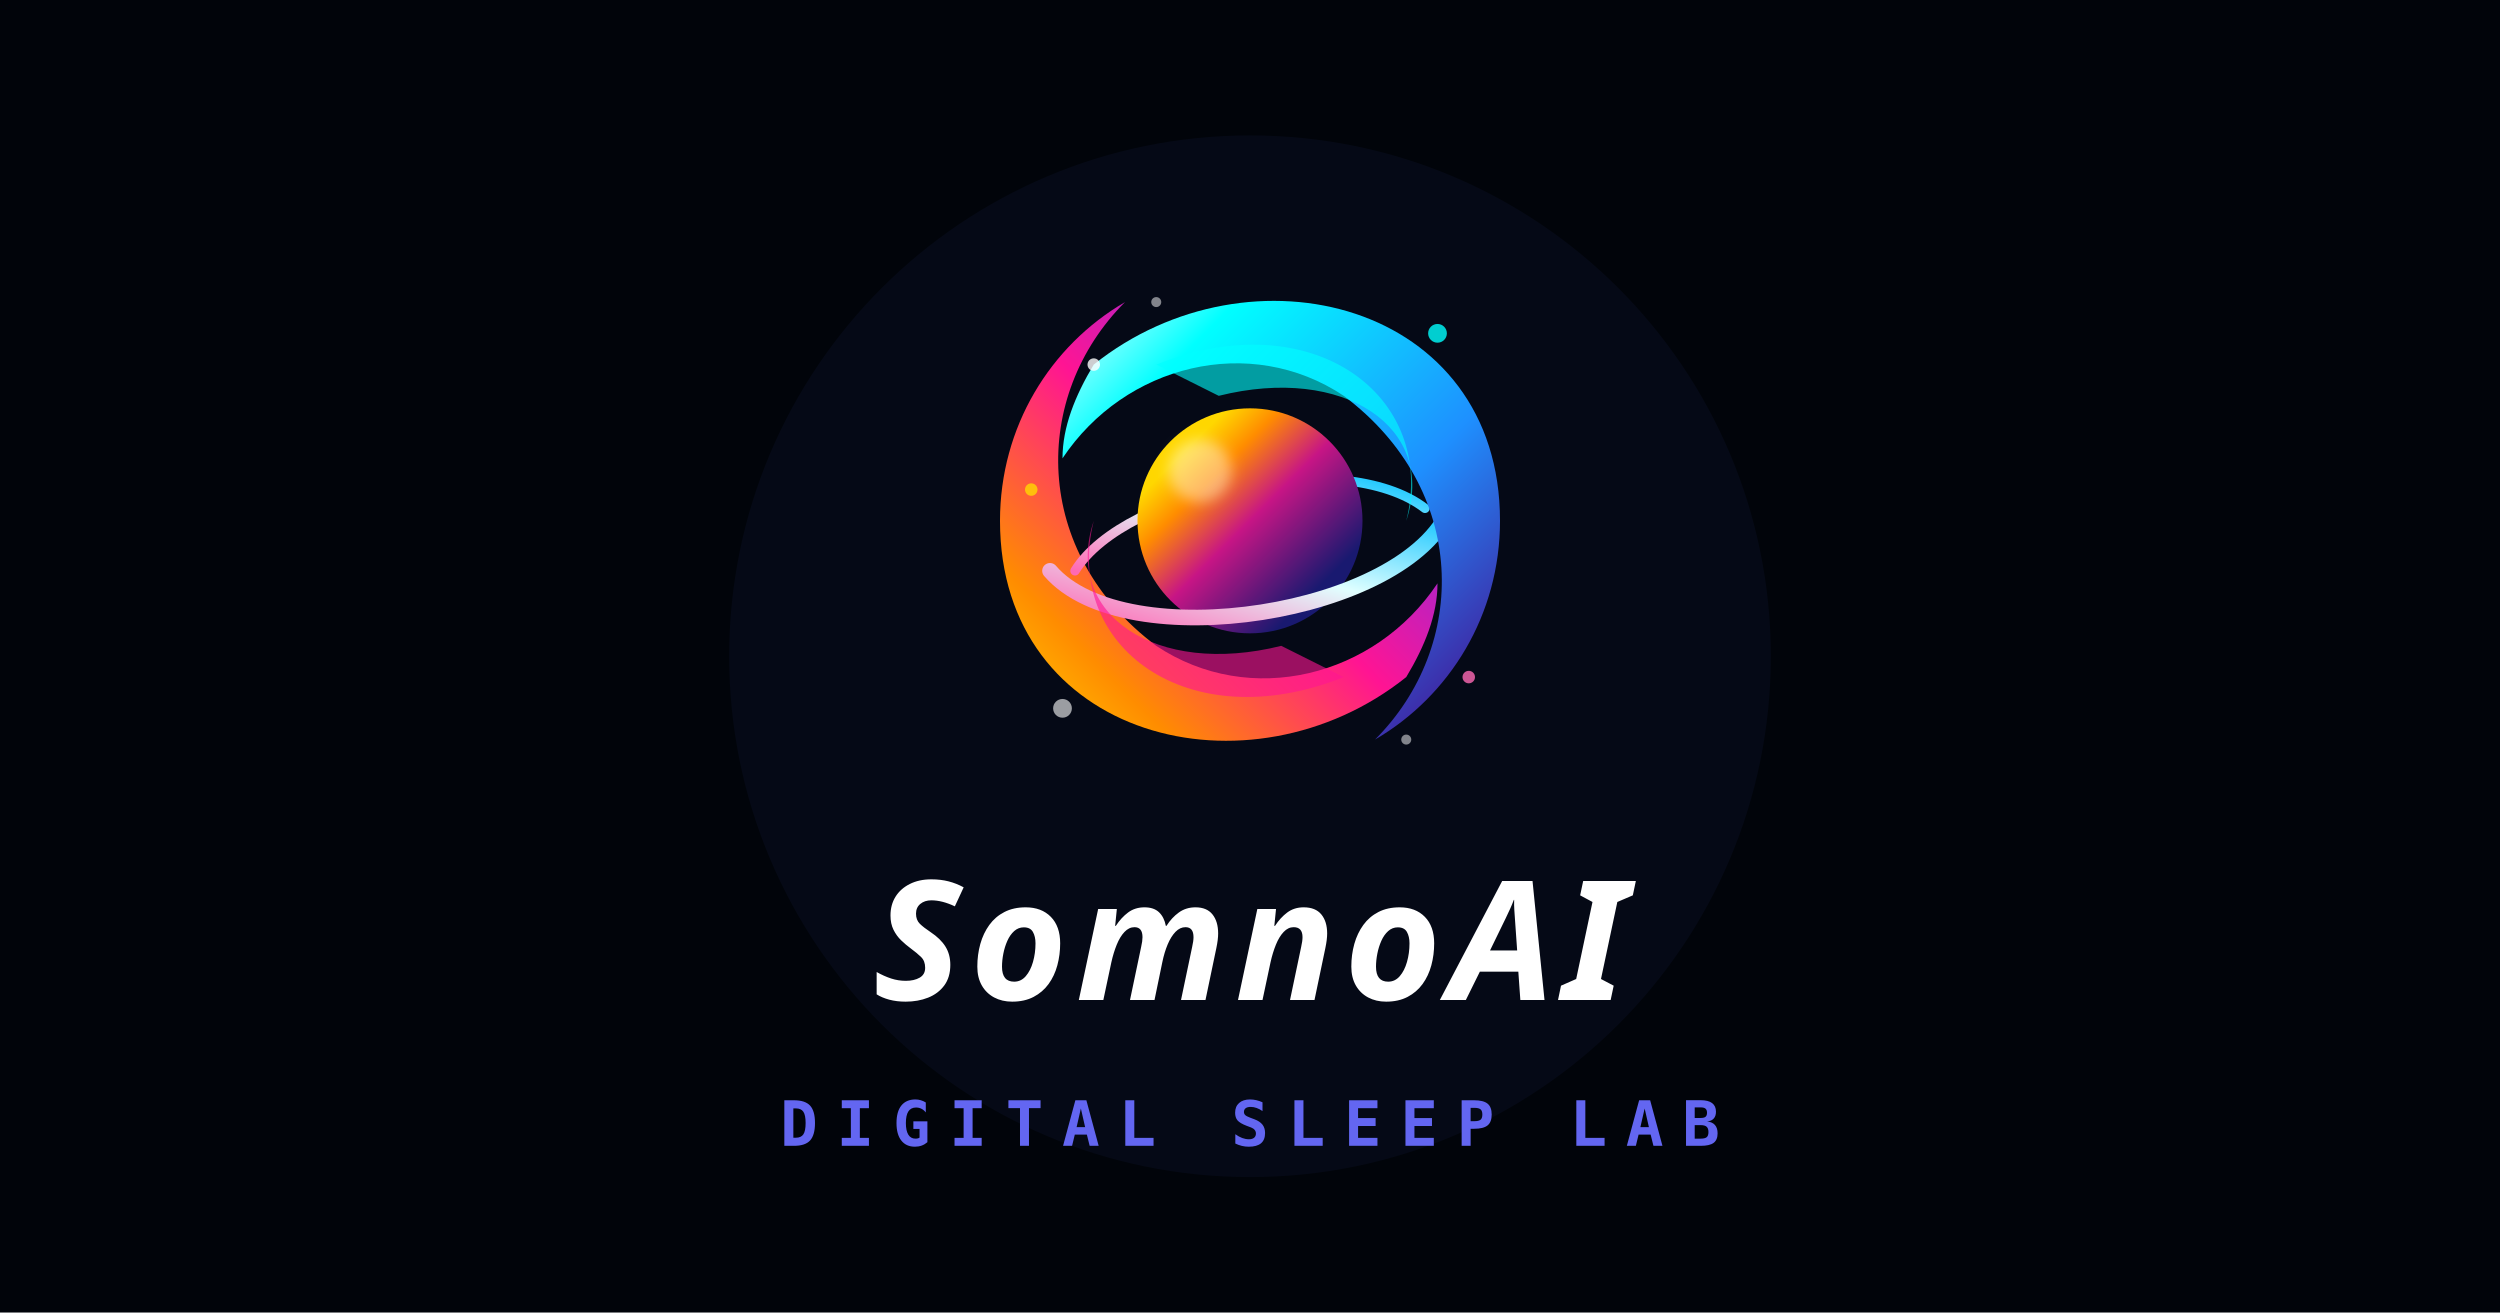
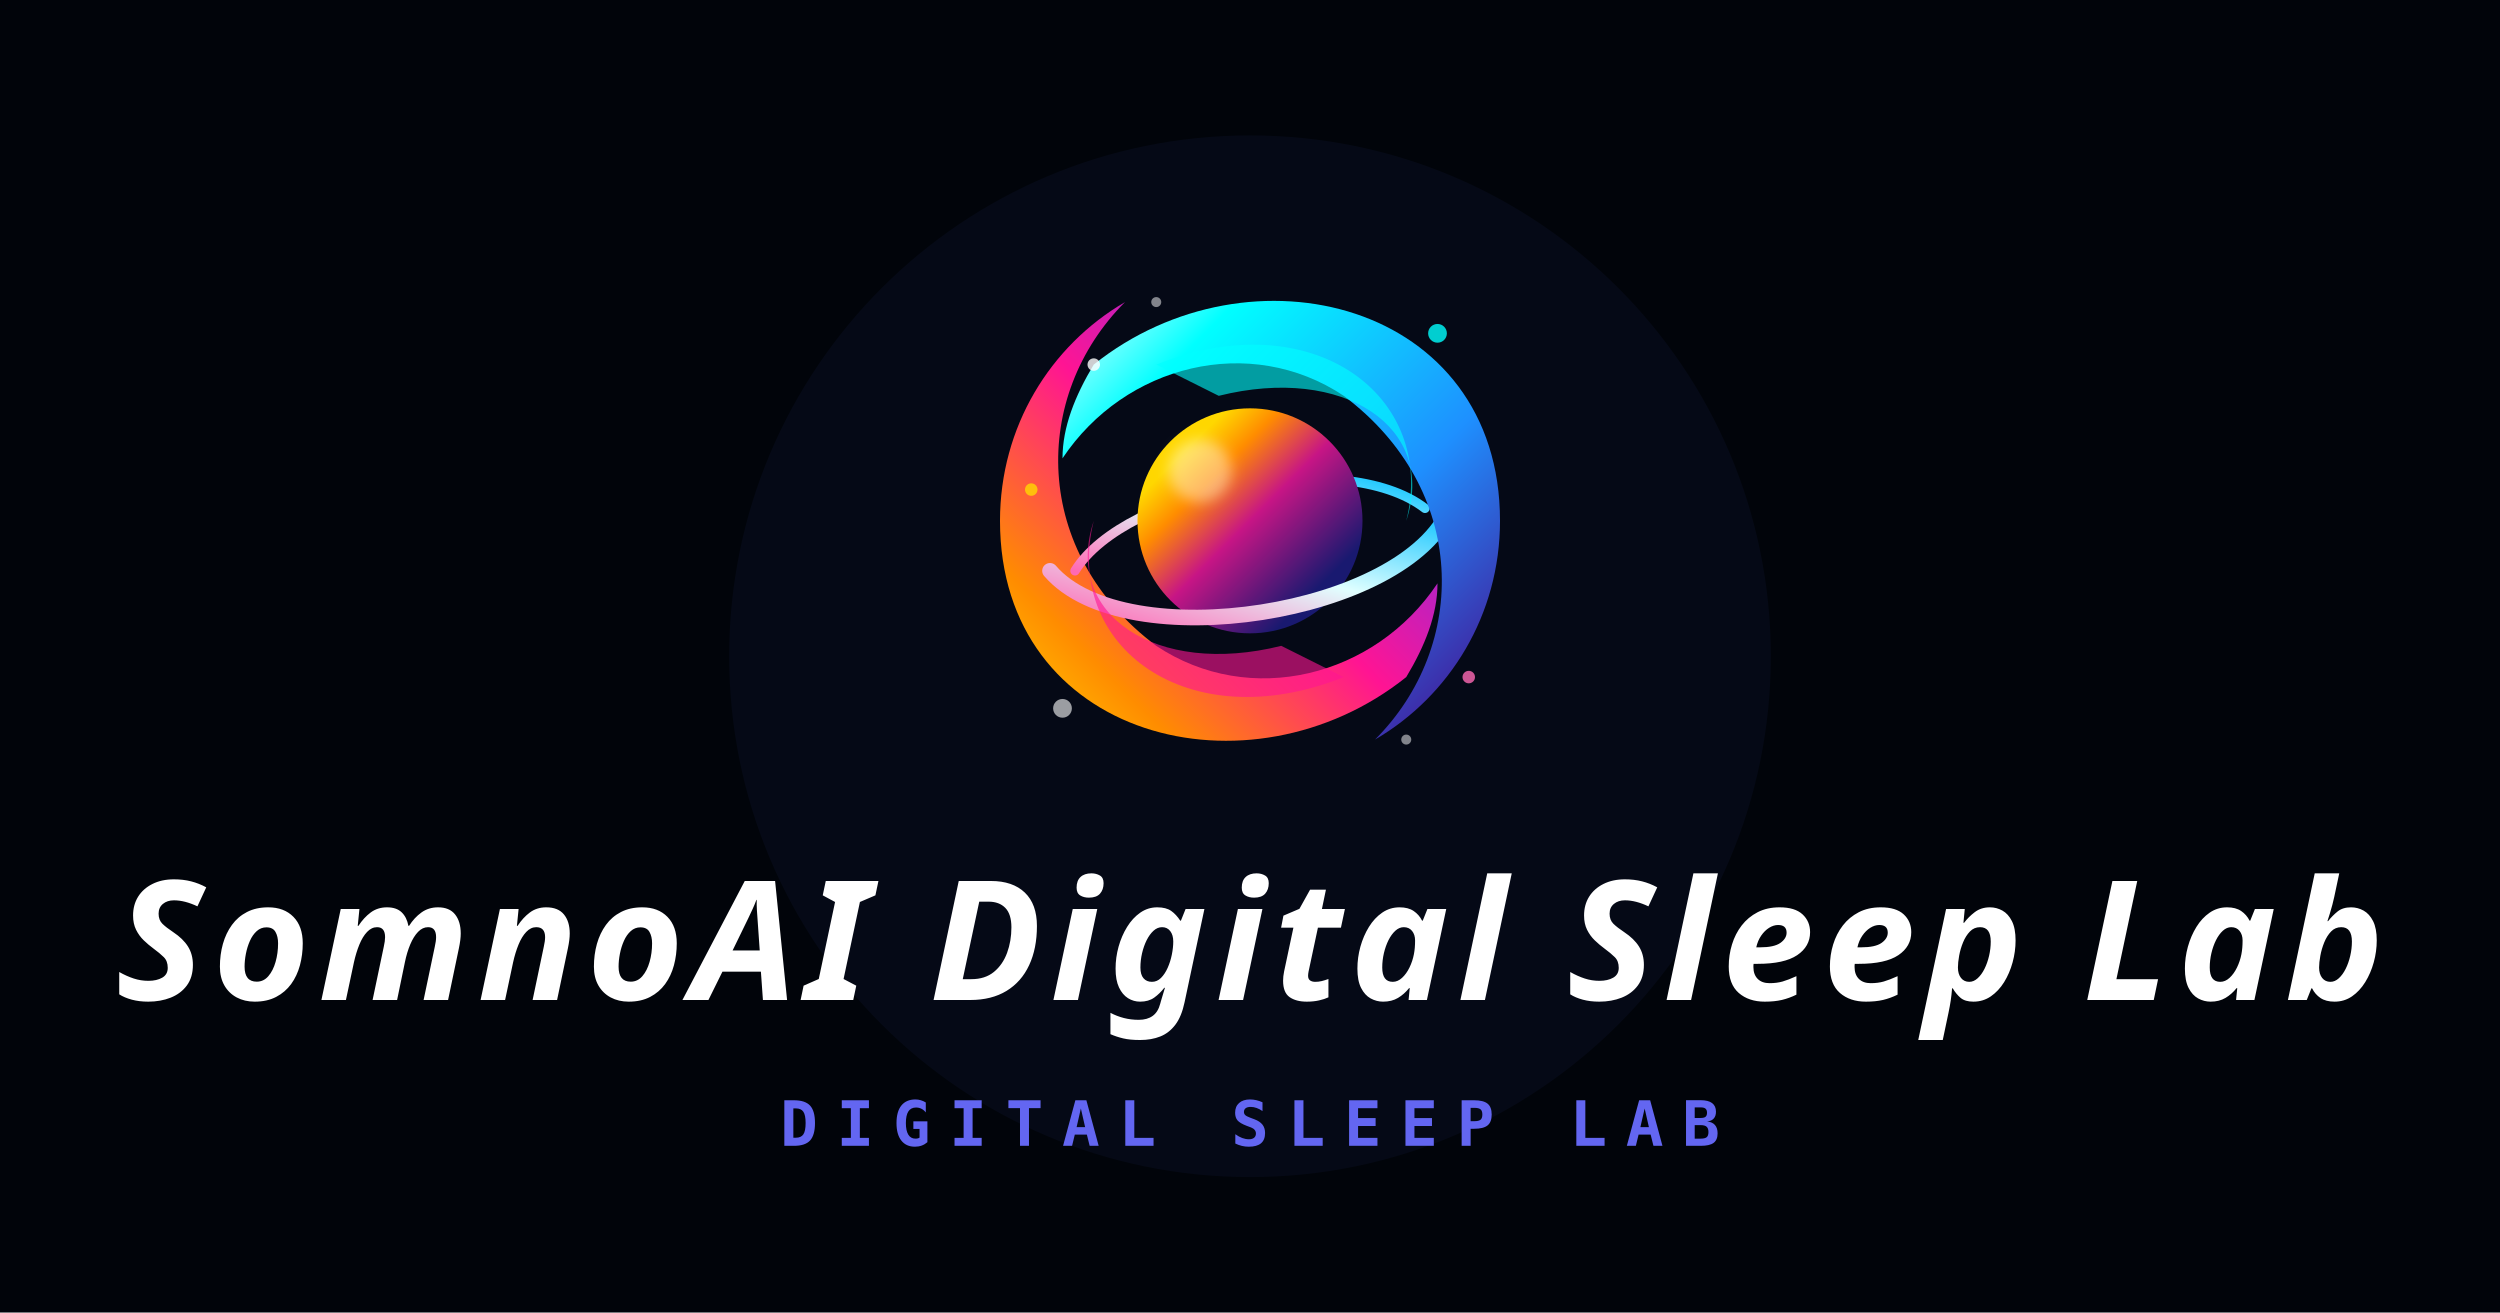
<svg xmlns="http://www.w3.org/2000/svg" width="1200" height="630" viewBox="0 0 1200 630" fill="none">
  <rect width="1200" height="630" fill="#01040a" />
  <circle cx="600" cy="315" r="250" fill="#6366f1" fill-opacity="0.05" />
  <g transform="translate(450, 100) scale(3)">
    <defs>
      <linearGradient id="planetGrad" x1="20%" y1="20%" x2="80%" y2="80%">
        <stop offset="0%" stop-color="#FFD700" />
        <stop offset="20%" stop-color="#FF8C00" />
        <stop offset="50%" stop-color="#C71585" />
        <stop offset="100%" stop-color="#191970" />
      </linearGradient>
      <linearGradient id="ringGrad" x1="0%" y1="100%" x2="100%" y2="0%">
        <stop offset="0%" stop-color="#FF69B4" />
        <stop offset="50%" stop-color="#E0FFFF" />
        <stop offset="100%" stop-color="#00BFFF" />
      </linearGradient>
      <linearGradient id="swirl1Grad" x1="0%" y1="0%" x2="100%" y2="100%">
        <stop offset="0%" stop-color="#E0FFFF" />
        <stop offset="20%" stop-color="#00FFFF" />
        <stop offset="60%" stop-color="#1E90FF" />
        <stop offset="100%" stop-color="#4B0082" />
      </linearGradient>
      <linearGradient id="swirl2Grad" x1="0%" y1="100%" x2="100%" y2="0%">
        <stop offset="0%" stop-color="#FFD700" />
        <stop offset="20%" stop-color="#FF8C00" />
        <stop offset="50%" stop-color="#FF1493" />
        <stop offset="80%" stop-color="#8A2BE2" />
        <stop offset="100%" stop-color="#0000CD" />
      </linearGradient>
    </defs>
    <path d="M 75 75 C 50 95, 10 85, 10 50 C 10 35, 18 22, 30 15 C 15 30, 15 55, 35 70 C 50 80, 70 75, 80 60 C 80 65, 78 70, 75 75 Z" fill="url(#swirl2Grad)" />
    <path d="M 22 58 C 30 45, 65 38, 78 48" fill="none" stroke="url(#ringGrad)" stroke-width="1.5" stroke-linecap="round" />
    <circle cx="50" cy="50" r="18" fill="url(#planetGrad)" />
    <circle cx="42" cy="42" r="5" fill="#FFF" opacity="0.4" filter="blur(1px)" />
    <path d="M 18 58 C 30 72, 75 65, 82 48" fill="none" stroke="url(#ringGrad)" stroke-width="2.5" stroke-linecap="round" />
    <path d="M 25 25 C 50 5, 90 15, 90 50 C 90 65, 82 78, 70 85 C 85 70, 85 45, 65 30 C 50 20, 30 25, 20 40 C 20 35, 22 30, 25 25 Z" fill="url(#swirl1Grad)" />
    <path d="M 35 25 C 60 15, 80 30, 75 50 C 80 35, 65 25, 45 30 Z" fill="#00FFFF" opacity="0.6" />
    <path d="M 65 75 C 40 85, 20 70, 25 50 C 20 65, 35 75, 55 70 Z" fill="#FF1493" opacity="0.6" />
    <circle cx="25" cy="25" r="1" fill="#FFF" opacity="0.8" />
    <circle cx="80" cy="20" r="1.5" fill="#00FFFF" opacity="0.8" />
    <circle cx="85" cy="75" r="1" fill="#FF69B4" opacity="0.8" />
    <circle cx="20" cy="80" r="1.5" fill="#FFF" opacity="0.6" />
    <circle cx="15" cy="45" r="1" fill="#FFD700" opacity="0.8" />
    <circle cx="75" cy="85" r="0.8" fill="#FFF" opacity="0.5" />
    <circle cx="35" cy="15" r="0.8" fill="#FFF" opacity="0.5" />
  </g>
-   <text x="600" y="480" font-family="sans-serif" font-size="80" font-weight="900" fill="white" text-anchor="middle" letter-spacing="0.05em" style="text-transform: uppercase; font-style: italic;">SomnoAI</text>
+   <text x="600" y="480" font-family="sans-serif" font-size="80" font-weight="900" fill="white" text-anchor="middle" letter-spacing="0.05em" style="text-transform: uppercase; font-style: italic;">SomnoAI Digital Sleep Lab</text>
  <text x="600" y="550" font-family="monospace" font-size="30" font-weight="bold" fill="#6366f1" text-anchor="middle" letter-spacing="0.3em">DIGITAL SLEEP LAB</text>
</svg>
